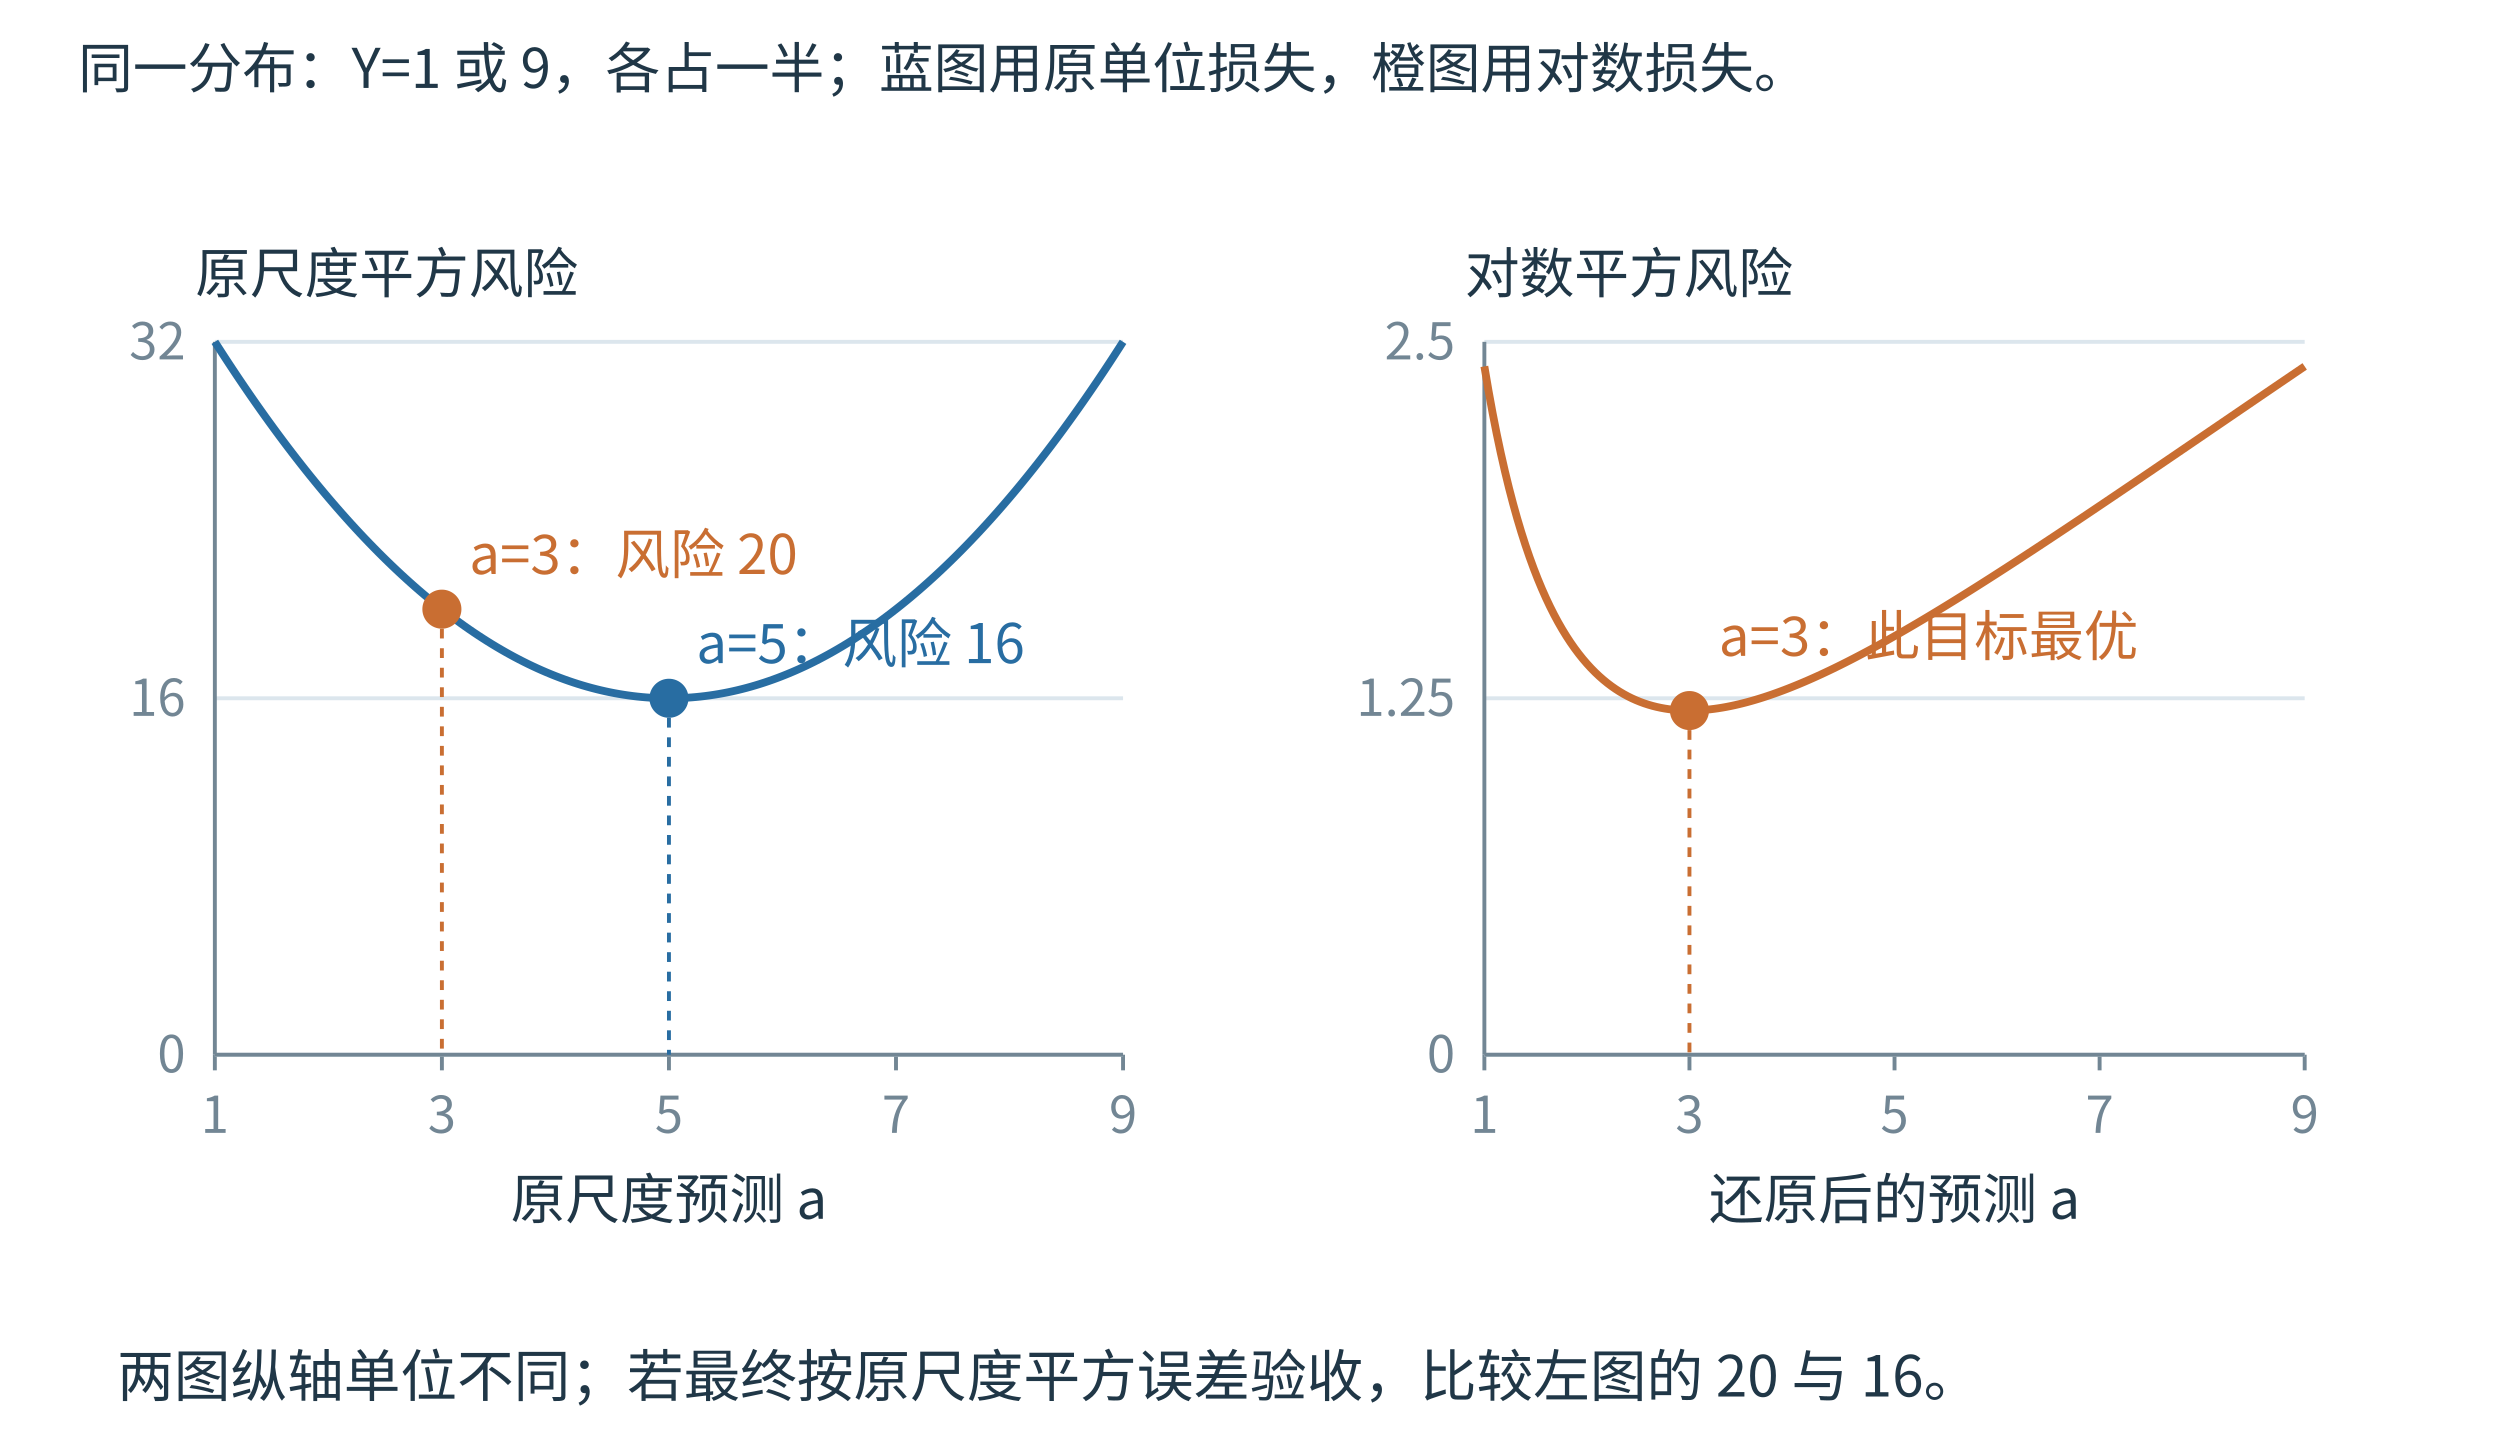
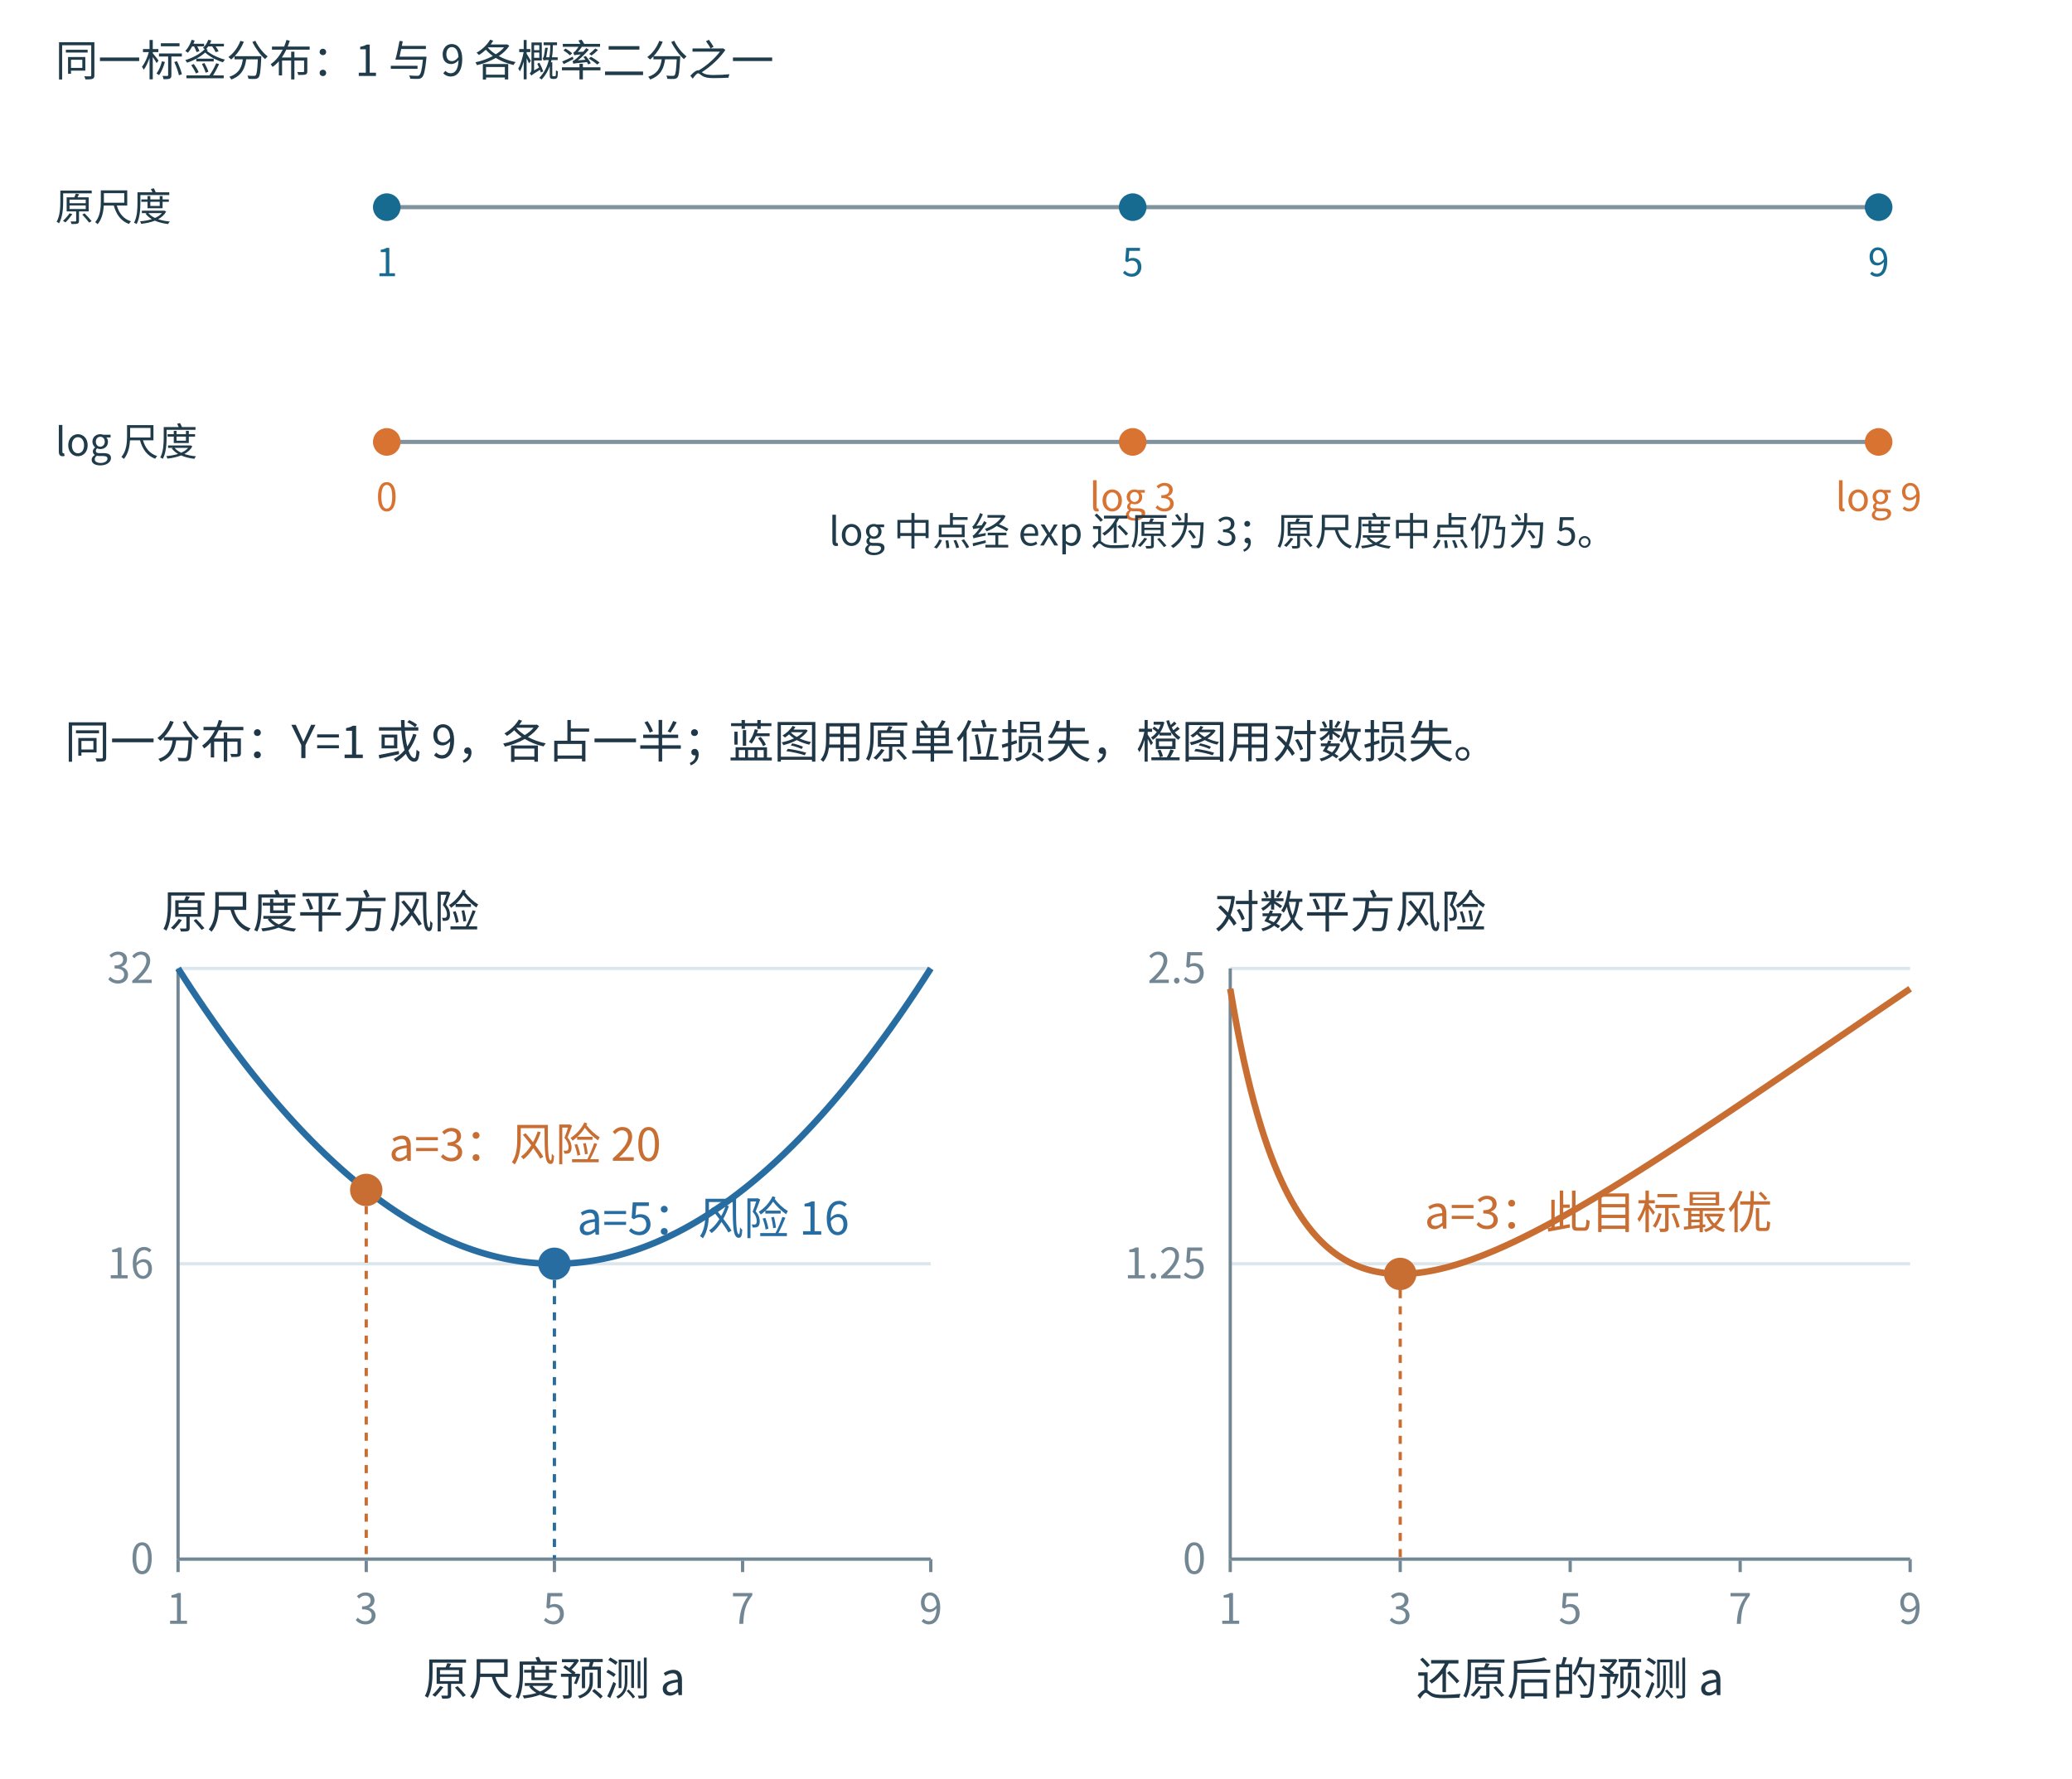
- <svg xmlns="http://www.w3.org/2000/svg" width="1280" height="741.388" viewBox="0 64.982 1280 741.388" role="img" aria-labelledby="title desc">
-   <rect id="offline-white-background" x="0" y="64.982" width="1280" height="741.388" fill="#ffffff" />
-   <rect width="1280" height="830" fill="white" />
+ <svg xmlns="http://www.w3.org/2000/svg" width="1500" height="1288" viewBox="0 0 1500 1288" role="img">
+   <rect width="1500" height="1288" fill="white" />
  <defs>
-     <marker id="arrow" viewBox="0 0 10 10" refX="9" refY="5" markerWidth="11" markerHeight="11" orient="auto-start-reverse">
-       <path d="M0 0L10 5L0 10" fill="#728694" />
+     <marker id="b" markerWidth="10" markerHeight="10" refX="8" refY="4" orient="auto" markerUnits="userSpaceOnUse">
+       <path d="M0 0 L8 4 L0 8" fill="none" stroke="#176b91" stroke-width="2" />
+     </marker>
+     <marker id="t" markerWidth="10" markerHeight="10" refX="8" refY="4" orient="auto" markerUnits="userSpaceOnUse">
+       <path d="M0 0 L8 4 L0 8" fill="none" stroke="#218579" stroke-width="2" />
+     </marker>
+     <marker id="a" markerWidth="10" markerHeight="10" refX="8" refY="4" orient="auto" markerUnits="userSpaceOnUse">
+       <path d="M0 0 L8 4 L0 8" fill="none" stroke="#d87332" stroke-width="2" />
+     </marker>
+     <marker id="g" markerWidth="10" markerHeight="10" refX="8" refY="4" orient="auto" markerUnits="userSpaceOnUse">
+       <path d="M0 0 L8 4 L0 8" fill="none" stroke="#80929d" stroke-width="2" />
    </marker>
  </defs>
-   <g font-family="Microsoft YaHei, Noto Sans CJK SC, sans-serif" fill="#203747">
-     <text x="40" y="110" font-size="28" fill="#203747" text-anchor="start" font-weight="400">同一分布：Y=1 或 9，各占一半；蓝图用原单位损失，橙图用对数损失。</text>
-     <path d="M110 605L110 613" fill="none" stroke="#728694" stroke-width="2" />
-     <text x="110" y="645" font-size="26" fill="#728694" text-anchor="middle" font-weight="400">1</text>
-     <path d="M226.25 605L226.25 613" fill="none" stroke="#728694" stroke-width="2" />
-     <text x="226.25" y="645" font-size="26" fill="#728694" text-anchor="middle" font-weight="400">3</text>
-     <path d="M342.5 605L342.5 613" fill="none" stroke="#728694" stroke-width="2" />
-     <text x="342.5" y="645" font-size="26" fill="#728694" text-anchor="middle" font-weight="400">5</text>
-     <path d="M458.75 605L458.75 613" fill="none" stroke="#728694" stroke-width="2" />
-     <text x="458.75" y="645" font-size="26" fill="#728694" text-anchor="middle" font-weight="400">7</text>
-     <path d="M575 605L575 613" fill="none" stroke="#728694" stroke-width="2" />
-     <text x="575" y="645" font-size="26" fill="#728694" text-anchor="middle" font-weight="400">9</text>
-     <path d="M110 605L575 605" fill="none" stroke="#dce6ed" stroke-width="2" />
-     <text x="95" y="614" font-size="26" fill="#728694" text-anchor="end" font-weight="400">0</text>
-     <path d="M110 422.5L575 422.5" fill="none" stroke="#dce6ed" stroke-width="2" />
-     <text x="95" y="431.5" font-size="26" fill="#728694" text-anchor="end" font-weight="400">16</text>
-     <path d="M110 240L575 240" fill="none" stroke="#dce6ed" stroke-width="2" />
-     <text x="95" y="249" font-size="26" fill="#728694" text-anchor="end" font-weight="400">32</text>
-     <path d="M110 240L110 605" fill="none" stroke="#728694" stroke-width="2" />
-     <path d="M110 605L575 605" fill="none" stroke="#728694" stroke-width="2" />
-     <text x="342.5" y="689" font-size="28" fill="#203747" text-anchor="middle" font-weight="400">原尺度预测 a</text>
-     <text x="100" y="215" font-size="28" fill="#203747" text-anchor="start" font-weight="400">原尺度平方风险</text>
-     <path d="M760 605L760 613" fill="none" stroke="#728694" stroke-width="2" />
-     <text x="760" y="645" font-size="26" fill="#728694" text-anchor="middle" font-weight="400">1</text>
-     <path d="M865.0 605L865.0 613" fill="none" stroke="#728694" stroke-width="2" />
-     <text x="865.0" y="645" font-size="26" fill="#728694" text-anchor="middle" font-weight="400">3</text>
-     <path d="M970.0 605L970.0 613" fill="none" stroke="#728694" stroke-width="2" />
-     <text x="970.0" y="645" font-size="26" fill="#728694" text-anchor="middle" font-weight="400">5</text>
-     <path d="M1075.0 605L1075.0 613" fill="none" stroke="#728694" stroke-width="2" />
-     <text x="1075.0" y="645" font-size="26" fill="#728694" text-anchor="middle" font-weight="400">7</text>
-     <path d="M1180 605L1180 613" fill="none" stroke="#728694" stroke-width="2" />
-     <text x="1180" y="645" font-size="26" fill="#728694" text-anchor="middle" font-weight="400">9</text>
-     <path d="M760 605L1180 605" fill="none" stroke="#dce6ed" stroke-width="2" />
-     <text x="745" y="614" font-size="26" fill="#728694" text-anchor="end" font-weight="400">0</text>
-     <path d="M760 422.5L1180 422.5" fill="none" stroke="#dce6ed" stroke-width="2" />
-     <text x="745" y="431.5" font-size="26" fill="#728694" text-anchor="end" font-weight="400">1.25</text>
-     <path d="M760 240L1180 240" fill="none" stroke="#dce6ed" stroke-width="2" />
-     <text x="745" y="249" font-size="26" fill="#728694" text-anchor="end" font-weight="400">2.5</text>
-     <path d="M760 240L760 605" fill="none" stroke="#728694" stroke-width="2" />
-     <path d="M760 605L1180 605" fill="none" stroke="#728694" stroke-width="2" />
-     <text x="970.0" y="689" font-size="28" fill="#203747" text-anchor="middle" font-weight="400">还原后的预测 a</text>
-     <text x="750" y="215" font-size="28" fill="#203747" text-anchor="start" font-weight="400">对数平方风险</text>
-     <polyline points="110.000,240.000 112.325,243.632 114.650,247.227 116.975,250.786 119.300,254.308 121.625,257.794 123.950,261.243 126.275,264.656 128.600,268.032 130.925,271.372 133.250,274.675 135.575,277.942 137.900,281.172 140.225,284.366 142.550,287.523 144.875,290.644 147.200,293.728 149.525,296.776 151.850,299.787 154.175,302.762 156.500,305.700 158.825,308.602 161.150,311.467 163.475,314.296 165.800,317.088 168.125,319.844 170.450,322.563 172.775,325.246 175.100,327.892 177.425,330.502 179.750,333.075 182.075,335.612 184.400,338.112 186.725,340.576 189.050,343.003 191.375,345.394 193.700,347.748 196.025,350.066 198.350,352.347 200.675,354.592 203.000,356.800 205.325,358.972 207.650,361.107 209.975,363.206 212.300,365.268 214.625,367.294 216.950,369.283 219.275,371.236 221.600,373.152 223.925,375.032 226.250,376.875 228.575,378.682 230.900,380.452 233.225,382.186 235.550,383.883 237.875,385.544 240.200,387.168 242.525,388.756 244.850,390.307 247.175,391.822 249.500,393.300 251.825,394.742 254.150,396.147 256.475,397.516 258.800,398.848 261.125,400.144 263.450,401.403 265.775,402.626 268.100,403.812 270.425,404.962 272.750,406.075 275.075,407.152 277.400,408.192 279.725,409.196 282.050,410.163 284.375,411.094 286.700,411.988 289.025,412.846 291.350,413.667 293.675,414.452 296.000,415.200 298.325,415.912 300.650,416.587 302.975,417.226 305.300,417.828 307.625,418.394 309.950,418.923 312.275,419.416 314.600,419.872 316.925,420.292 319.250,420.675 321.575,421.022 323.900,421.332 326.225,421.606 328.550,421.843 330.875,422.044 333.200,422.208 335.525,422.336 337.850,422.427 340.175,422.482 342.500,422.500 344.825,422.482 347.150,422.427 349.475,422.336 351.800,422.208 354.125,422.044 356.450,421.843 358.775,421.606 361.100,421.332 363.425,421.022 365.750,420.675 368.075,420.292 370.400,419.872 372.725,419.416 375.050,418.923 377.375,418.394 379.700,417.828 382.025,417.226 384.350,416.587 386.675,415.912 389.000,415.200 391.325,414.452 393.650,413.667 395.975,412.846 398.300,411.988 400.625,411.094 402.950,410.163 405.275,409.196 407.600,408.192 409.925,407.152 412.250,406.075 414.575,404.962 416.900,403.812 419.225,402.626 421.550,401.403 423.875,400.144 426.200,398.848 428.525,397.516 430.850,396.147 433.175,394.742 435.500,393.300 437.825,391.822 440.150,390.307 442.475,388.756 444.800,387.168 447.125,385.544 449.450,383.883 451.775,382.186 454.100,380.452 456.425,378.682 458.750,376.875 461.075,375.032 463.400,373.152 465.725,371.236 468.050,369.283 470.375,367.294 472.700,365.268 475.025,363.206 477.350,361.107 479.675,358.972 482.000,356.800 484.325,354.592 486.650,352.347 488.975,350.066 491.300,347.748 493.625,345.394 495.950,343.003 498.275,340.576 500.600,338.112 502.925,335.612 505.250,333.075 507.575,330.502 509.900,327.892 512.225,325.246 514.550,322.563 516.875,319.844 519.200,317.088 521.525,314.296 523.850,311.467 526.175,308.602 528.500,305.700 530.825,302.762 533.150,299.787 535.475,296.776 537.800,293.728 540.125,290.644 542.450,287.523 544.775,284.366 547.100,281.172 549.425,277.942 551.750,274.675 554.075,271.372 556.400,268.032 558.725,264.656 561.050,261.243 563.375,257.794 565.700,254.308 568.025,250.786 570.350,247.227 572.675,243.632 575.000,240.000" fill="none" stroke="#286da2" stroke-width="4" />
-     <polyline points="760.000,252.571 762.100,264.928 764.200,276.395 766.300,287.051 768.400,296.967 770.500,306.206 772.600,314.822 774.700,322.865 776.800,330.380 778.900,337.407 781.000,343.980 783.100,350.134 785.200,355.896 787.300,361.295 789.400,366.353 791.500,371.094 793.600,375.537 795.700,379.702 797.800,383.605 799.900,387.262 802.000,390.688 804.100,393.896 806.200,396.898 808.300,399.706 810.400,402.331 812.500,404.783 814.600,407.070 816.700,409.202 818.800,411.186 820.900,413.030 823.000,414.741 825.100,416.325 827.200,417.789 829.300,419.139 831.400,420.379 833.500,421.516 835.600,422.553 837.700,423.495 839.800,424.347 841.900,425.113 844.000,425.796 846.100,426.400 848.200,426.928 850.300,427.384 852.400,427.770 854.500,428.090 856.600,428.347 858.700,428.542 860.800,428.679 862.900,428.759 865.000,428.785 867.100,428.760 869.200,428.684 871.300,428.561 873.400,428.391 875.500,428.177 877.600,427.921 879.700,427.623 881.800,427.286 883.900,426.910 886.000,426.498 888.100,426.051 890.200,425.569 892.300,425.055 894.400,424.509 896.500,423.932 898.600,423.326 900.700,422.692 902.800,422.030 904.900,421.341 907.000,420.627 909.100,419.888 911.200,419.126 913.300,418.340 915.400,417.532 917.500,416.702 919.600,415.852 921.700,414.982 923.800,414.092 925.900,413.183 928.000,412.256 930.100,411.312 932.200,410.350 934.300,409.373 936.400,408.379 938.500,407.370 940.600,406.346 942.700,405.307 944.800,404.255 946.900,403.189 949.000,402.110 951.100,401.018 953.200,399.915 955.300,398.799 957.400,397.672 959.500,396.534 961.600,395.385 963.700,394.225 965.800,393.056 967.900,391.876 970.000,390.688 972.100,389.490 974.200,388.283 976.300,387.068 978.400,385.845 980.500,384.613 982.600,383.374 984.700,382.127 986.800,380.873 988.900,379.611 991.000,378.343 993.100,377.069 995.200,375.788 997.300,374.501 999.400,373.207 1001.500,371.908 1003.600,370.604 1005.700,369.294 1007.800,367.979 1009.900,366.658 1012.000,365.333 1014.100,364.003 1016.200,362.669 1018.300,361.330 1020.400,359.987 1022.500,358.639 1024.600,357.288 1026.700,355.933 1028.800,354.574 1030.900,353.212 1033.000,351.846 1035.100,350.476 1037.200,349.104 1039.300,347.729 1041.400,346.350 1043.500,344.969 1045.600,343.585 1047.700,342.198 1049.800,340.808 1051.900,339.417 1054.000,338.022 1056.100,336.626 1058.200,335.227 1060.300,333.827 1062.400,332.424 1064.500,331.019 1066.600,329.613 1068.700,328.205 1070.800,326.795 1072.900,325.383 1075.000,323.970 1077.100,322.556 1079.200,321.140 1081.300,319.722 1083.400,318.304 1085.500,316.884 1087.600,315.464 1089.700,314.042 1091.800,312.619 1093.900,311.195 1096.000,309.771 1098.100,308.345 1100.200,306.919 1102.300,305.492 1104.400,304.064 1106.500,302.636 1108.600,301.207 1110.700,299.778 1112.800,298.348 1114.900,296.918 1117.000,295.487 1119.100,294.056 1121.200,292.625 1123.300,291.193 1125.400,289.762 1127.500,288.330 1129.600,286.898 1131.700,285.465 1133.800,284.033 1135.900,282.601 1138.000,281.169 1140.100,279.736 1142.200,278.304 1144.300,276.872 1146.400,275.440 1148.500,274.008 1150.600,272.577 1152.700,271.146 1154.800,269.715 1156.900,268.284 1159.000,266.853 1161.100,265.423 1163.200,263.993 1165.300,262.564 1167.400,261.135 1169.500,259.706 1171.600,258.278 1173.700,256.851 1175.800,255.424 1177.900,253.997 1180.000,252.571" fill="none" stroke="#c96e32" stroke-width="4" />
-     <circle cx="226.25" cy="376.875" r="9" fill="#c96e32" stroke="#c96e32" stroke-width="2" />
-     <path d="M226.25 376.875L226.25 605" fill="none" stroke="#c96e32" stroke-width="2" stroke-dasharray="5 5" />
-     <text x="240.25" y="358.875" font-size="28" fill="#c96e32" text-anchor="start" font-weight="400">a=3：风险 20</text>
-     <circle cx="342.5" cy="422.5" r="9" fill="#286da2" stroke="#286da2" stroke-width="2" />
-     <path d="M342.5 422.5L342.5 605" fill="none" stroke="#286da2" stroke-width="2" stroke-dasharray="5 5" />
-     <text x="356.5" y="404.5" font-size="28" fill="#286da2" text-anchor="start" font-weight="400">a=5：风险 16</text>
-     <circle cx="865.0" cy="428.785" r="9" fill="#c96e32" stroke="#c96e32" stroke-width="2" />
-     <path d="M865.0 428.785L865.0 605" fill="none" stroke="#c96e32" stroke-width="2" stroke-dasharray="5 5" />
-     <text x="880.0" y="400.785" font-size="28" fill="#c96e32" text-anchor="start" font-weight="400">a=3：此目标最优</text>
-     <text x="60" y="780" font-size="29" fill="#203747" text-anchor="start" font-weight="400">两图纵轴单位不同；若最终按原尺度平方误差验收，比较左图的 20 与 16。</text>
+   <g font-family="Microsoft YaHei,Noto Sans CJK SC,sans-serif">
+     <text x="40" y="55" font-size="31" fill="#203b4a" text-anchor="start">同一标签分布：1 与 9 各概率二分之一</text>
+     <text x="40" y="160" font-size="28" fill="#203b4a" text-anchor="start">原尺度</text>
+     <line x1="280" y1="150" x2="1360" y2="150" stroke="#80929d" stroke-width="3" />
+     <circle cx="280" cy="150" r="9" fill="#176b91" stroke="#176b91" stroke-width="2" />
+     <text x="280" y="200" font-size="28" fill="#176b91" text-anchor="middle">1</text>
+     <circle cx="820.0" cy="150" r="9" fill="#176b91" stroke="#176b91" stroke-width="2" />
+     <text x="820.0" y="200" font-size="28" fill="#176b91" text-anchor="middle">5</text>
+     <circle cx="1360" cy="150" r="9" fill="#176b91" stroke="#176b91" stroke-width="2" />
+     <text x="1360" y="200" font-size="28" fill="#176b91" text-anchor="middle">9</text>
+     <text x="40" y="330" font-size="28" fill="#203b4a" text-anchor="start">log 尺度</text>
+     <line x1="280" y1="320" x2="1360" y2="320" stroke="#80929d" stroke-width="3" />
+     <circle cx="280" cy="320" r="9" fill="#d87332" stroke="#d87332" stroke-width="2" />
+     <text x="280" y="370" font-size="28" fill="#d87332" text-anchor="middle">0</text>
+     <circle cx="820.0" cy="320" r="9" fill="#d87332" stroke="#d87332" stroke-width="2" />
+     <text x="820.0" y="370" font-size="28" fill="#d87332" text-anchor="middle">log 3</text>
+     <circle cx="1360" cy="320" r="9" fill="#d87332" stroke="#d87332" stroke-width="2" />
+     <text x="1360" y="370" font-size="28" fill="#d87332" text-anchor="middle">log 9</text>
+     <text x="600" y="395" font-size="28" fill="#203b4a" text-anchor="start">log 中点经 exp 还原为 3；原尺度中点仍为 5。</text>
+     <g transform="translate(0 420) scale(1.171875)">
+       <rect id="offline-white-background" x="0" y="64.982" width="1280" height="741.388" fill="#ffffff" />
+       <rect width="1280" height="830" fill="white" />
+       <defs>
+         <marker id="arrow" viewBox="0 0 10 10" refX="9" refY="5" markerWidth="11" markerHeight="11" orient="auto-start-reverse">
+           <path d="M0 0L10 5L0 10" fill="#728694" />
+         </marker>
+       </defs>
+       <g font-family="Microsoft YaHei, Noto Sans CJK SC, sans-serif" fill="#203747">
+         <text x="40" y="110" font-size="28" fill="#203747" text-anchor="start" font-weight="400">同一分布：Y=1 或 9，各占一半；蓝图用原单位损失，橙图用对数损失。</text>
+         <path d="M110 605L110 613" fill="none" stroke="#728694" stroke-width="2" />
+         <text x="110" y="645" font-size="26" fill="#728694" text-anchor="middle" font-weight="400">1</text>
+         <path d="M226.25 605L226.25 613" fill="none" stroke="#728694" stroke-width="2" />
+         <text x="226.25" y="645" font-size="26" fill="#728694" text-anchor="middle" font-weight="400">3</text>
+         <path d="M342.5 605L342.5 613" fill="none" stroke="#728694" stroke-width="2" />
+         <text x="342.5" y="645" font-size="26" fill="#728694" text-anchor="middle" font-weight="400">5</text>
+         <path d="M458.75 605L458.75 613" fill="none" stroke="#728694" stroke-width="2" />
+         <text x="458.75" y="645" font-size="26" fill="#728694" text-anchor="middle" font-weight="400">7</text>
+         <path d="M575 605L575 613" fill="none" stroke="#728694" stroke-width="2" />
+         <text x="575" y="645" font-size="26" fill="#728694" text-anchor="middle" font-weight="400">9</text>
+         <path d="M110 605L575 605" fill="none" stroke="#dce6ed" stroke-width="2" />
+         <text x="95" y="614" font-size="26" fill="#728694" text-anchor="end" font-weight="400">0</text>
+         <path d="M110 422.5L575 422.5" fill="none" stroke="#dce6ed" stroke-width="2" />
+         <text x="95" y="431.5" font-size="26" fill="#728694" text-anchor="end" font-weight="400">16</text>
+         <path d="M110 240L575 240" fill="none" stroke="#dce6ed" stroke-width="2" />
+         <text x="95" y="249" font-size="26" fill="#728694" text-anchor="end" font-weight="400">32</text>
+         <path d="M110 240L110 605" fill="none" stroke="#728694" stroke-width="2" />
+         <path d="M110 605L575 605" fill="none" stroke="#728694" stroke-width="2" />
+         <text x="342.5" y="689" font-size="28" fill="#203747" text-anchor="middle" font-weight="400">原尺度预测 a</text>
+         <text x="100" y="215" font-size="28" fill="#203747" text-anchor="start" font-weight="400">原尺度平方风险</text>
+         <path d="M760 605L760 613" fill="none" stroke="#728694" stroke-width="2" />
+         <text x="760" y="645" font-size="26" fill="#728694" text-anchor="middle" font-weight="400">1</text>
+         <path d="M865.0 605L865.0 613" fill="none" stroke="#728694" stroke-width="2" />
+         <text x="865.0" y="645" font-size="26" fill="#728694" text-anchor="middle" font-weight="400">3</text>
+         <path d="M970.0 605L970.0 613" fill="none" stroke="#728694" stroke-width="2" />
+         <text x="970.0" y="645" font-size="26" fill="#728694" text-anchor="middle" font-weight="400">5</text>
+         <path d="M1075.0 605L1075.0 613" fill="none" stroke="#728694" stroke-width="2" />
+         <text x="1075.0" y="645" font-size="26" fill="#728694" text-anchor="middle" font-weight="400">7</text>
+         <path d="M1180 605L1180 613" fill="none" stroke="#728694" stroke-width="2" />
+         <text x="1180" y="645" font-size="26" fill="#728694" text-anchor="middle" font-weight="400">9</text>
+         <path d="M760 605L1180 605" fill="none" stroke="#dce6ed" stroke-width="2" />
+         <text x="745" y="614" font-size="26" fill="#728694" text-anchor="end" font-weight="400">0</text>
+         <path d="M760 422.5L1180 422.5" fill="none" stroke="#dce6ed" stroke-width="2" />
+         <text x="745" y="431.5" font-size="26" fill="#728694" text-anchor="end" font-weight="400">1.25</text>
+         <path d="M760 240L1180 240" fill="none" stroke="#dce6ed" stroke-width="2" />
+         <text x="745" y="249" font-size="26" fill="#728694" text-anchor="end" font-weight="400">2.5</text>
+         <path d="M760 240L760 605" fill="none" stroke="#728694" stroke-width="2" />
+         <path d="M760 605L1180 605" fill="none" stroke="#728694" stroke-width="2" />
+         <text x="970.0" y="689" font-size="28" fill="#203747" text-anchor="middle" font-weight="400">还原后的预测 a</text>
+         <text x="750" y="215" font-size="28" fill="#203747" text-anchor="start" font-weight="400">对数平方风险</text>
+         <polyline points="110.000,240.000 112.325,243.632 114.650,247.227 116.975,250.786 119.300,254.308 121.625,257.794 123.950,261.243 126.275,264.656 128.600,268.032 130.925,271.372 133.250,274.675 135.575,277.942 137.900,281.172 140.225,284.366 142.550,287.523 144.875,290.644 147.200,293.728 149.525,296.776 151.850,299.787 154.175,302.762 156.500,305.700 158.825,308.602 161.150,311.467 163.475,314.296 165.800,317.088 168.125,319.844 170.450,322.563 172.775,325.246 175.100,327.892 177.425,330.502 179.750,333.075 182.075,335.612 184.400,338.112 186.725,340.576 189.050,343.003 191.375,345.394 193.700,347.748 196.025,350.066 198.350,352.347 200.675,354.592 203.000,356.800 205.325,358.972 207.650,361.107 209.975,363.206 212.300,365.268 214.625,367.294 216.950,369.283 219.275,371.236 221.600,373.152 223.925,375.032 226.250,376.875 228.575,378.682 230.900,380.452 233.225,382.186 235.550,383.883 237.875,385.544 240.200,387.168 242.525,388.756 244.850,390.307 247.175,391.822 249.500,393.300 251.825,394.742 254.150,396.147 256.475,397.516 258.800,398.848 261.125,400.144 263.450,401.403 265.775,402.626 268.100,403.812 270.425,404.962 272.750,406.075 275.075,407.152 277.400,408.192 279.725,409.196 282.050,410.163 284.375,411.094 286.700,411.988 289.025,412.846 291.350,413.667 293.675,414.452 296.000,415.200 298.325,415.912 300.650,416.587 302.975,417.226 305.300,417.828 307.625,418.394 309.950,418.923 312.275,419.416 314.600,419.872 316.925,420.292 319.250,420.675 321.575,421.022 323.900,421.332 326.225,421.606 328.550,421.843 330.875,422.044 333.200,422.208 335.525,422.336 337.850,422.427 340.175,422.482 342.500,422.500 344.825,422.482 347.150,422.427 349.475,422.336 351.800,422.208 354.125,422.044 356.450,421.843 358.775,421.606 361.100,421.332 363.425,421.022 365.750,420.675 368.075,420.292 370.400,419.872 372.725,419.416 375.050,418.923 377.375,418.394 379.700,417.828 382.025,417.226 384.350,416.587 386.675,415.912 389.000,415.200 391.325,414.452 393.650,413.667 395.975,412.846 398.300,411.988 400.625,411.094 402.950,410.163 405.275,409.196 407.600,408.192 409.925,407.152 412.250,406.075 414.575,404.962 416.900,403.812 419.225,402.626 421.550,401.403 423.875,400.144 426.200,398.848 428.525,397.516 430.850,396.147 433.175,394.742 435.500,393.300 437.825,391.822 440.150,390.307 442.475,388.756 444.800,387.168 447.125,385.544 449.450,383.883 451.775,382.186 454.100,380.452 456.425,378.682 458.750,376.875 461.075,375.032 463.400,373.152 465.725,371.236 468.050,369.283 470.375,367.294 472.700,365.268 475.025,363.206 477.350,361.107 479.675,358.972 482.000,356.800 484.325,354.592 486.650,352.347 488.975,350.066 491.300,347.748 493.625,345.394 495.950,343.003 498.275,340.576 500.600,338.112 502.925,335.612 505.250,333.075 507.575,330.502 509.900,327.892 512.225,325.246 514.550,322.563 516.875,319.844 519.200,317.088 521.525,314.296 523.850,311.467 526.175,308.602 528.500,305.700 530.825,302.762 533.150,299.787 535.475,296.776 537.800,293.728 540.125,290.644 542.450,287.523 544.775,284.366 547.100,281.172 549.425,277.942 551.750,274.675 554.075,271.372 556.400,268.032 558.725,264.656 561.050,261.243 563.375,257.794 565.700,254.308 568.025,250.786 570.350,247.227 572.675,243.632 575.000,240.000" fill="none" stroke="#286da2" stroke-width="4" />
+         <polyline points="760.000,252.571 762.100,264.928 764.200,276.395 766.300,287.051 768.400,296.967 770.500,306.206 772.600,314.822 774.700,322.865 776.800,330.380 778.900,337.407 781.000,343.980 783.100,350.134 785.200,355.896 787.300,361.295 789.400,366.353 791.500,371.094 793.600,375.537 795.700,379.702 797.800,383.605 799.900,387.262 802.000,390.688 804.100,393.896 806.200,396.898 808.300,399.706 810.400,402.331 812.500,404.783 814.600,407.070 816.700,409.202 818.800,411.186 820.900,413.030 823.000,414.741 825.100,416.325 827.200,417.789 829.300,419.139 831.400,420.379 833.500,421.516 835.600,422.553 837.700,423.495 839.800,424.347 841.900,425.113 844.000,425.796 846.100,426.400 848.200,426.928 850.300,427.384 852.400,427.770 854.500,428.090 856.600,428.347 858.700,428.542 860.800,428.679 862.900,428.759 865.000,428.785 867.100,428.760 869.200,428.684 871.300,428.561 873.400,428.391 875.500,428.177 877.600,427.921 879.700,427.623 881.800,427.286 883.900,426.910 886.000,426.498 888.100,426.051 890.200,425.569 892.300,425.055 894.400,424.509 896.500,423.932 898.600,423.326 900.700,422.692 902.800,422.030 904.900,421.341 907.000,420.627 909.100,419.888 911.200,419.126 913.300,418.340 915.400,417.532 917.500,416.702 919.600,415.852 921.700,414.982 923.800,414.092 925.900,413.183 928.000,412.256 930.100,411.312 932.200,410.350 934.300,409.373 936.400,408.379 938.500,407.370 940.600,406.346 942.700,405.307 944.800,404.255 946.900,403.189 949.000,402.110 951.100,401.018 953.200,399.915 955.300,398.799 957.400,397.672 959.500,396.534 961.600,395.385 963.700,394.225 965.800,393.056 967.900,391.876 970.000,390.688 972.100,389.490 974.200,388.283 976.300,387.068 978.400,385.845 980.500,384.613 982.600,383.374 984.700,382.127 986.800,380.873 988.900,379.611 991.000,378.343 993.100,377.069 995.200,375.788 997.300,374.501 999.400,373.207 1001.500,371.908 1003.600,370.604 1005.700,369.294 1007.800,367.979 1009.900,366.658 1012.000,365.333 1014.100,364.003 1016.200,362.669 1018.300,361.330 1020.400,359.987 1022.500,358.639 1024.600,357.288 1026.700,355.933 1028.800,354.574 1030.900,353.212 1033.000,351.846 1035.100,350.476 1037.200,349.104 1039.300,347.729 1041.400,346.350 1043.500,344.969 1045.600,343.585 1047.700,342.198 1049.800,340.808 1051.900,339.417 1054.000,338.022 1056.100,336.626 1058.200,335.227 1060.300,333.827 1062.400,332.424 1064.500,331.019 1066.600,329.613 1068.700,328.205 1070.800,326.795 1072.900,325.383 1075.000,323.970 1077.100,322.556 1079.200,321.140 1081.300,319.722 1083.400,318.304 1085.500,316.884 1087.600,315.464 1089.700,314.042 1091.800,312.619 1093.900,311.195 1096.000,309.771 1098.100,308.345 1100.200,306.919 1102.300,305.492 1104.400,304.064 1106.500,302.636 1108.600,301.207 1110.700,299.778 1112.800,298.348 1114.900,296.918 1117.000,295.487 1119.100,294.056 1121.200,292.625 1123.300,291.193 1125.400,289.762 1127.500,288.330 1129.600,286.898 1131.700,285.465 1133.800,284.033 1135.900,282.601 1138.000,281.169 1140.100,279.736 1142.200,278.304 1144.300,276.872 1146.400,275.440 1148.500,274.008 1150.600,272.577 1152.700,271.146 1154.800,269.715 1156.900,268.284 1159.000,266.853 1161.100,265.423 1163.200,263.993 1165.300,262.564 1167.400,261.135 1169.500,259.706 1171.600,258.278 1173.700,256.851 1175.800,255.424 1177.900,253.997 1180.000,252.571" fill="none" stroke="#c96e32" stroke-width="4" />
+         <circle cx="226.25" cy="376.875" r="9" fill="#c96e32" stroke="#c96e32" stroke-width="2" />
+         <path d="M226.25 376.875L226.25 605" fill="none" stroke="#c96e32" stroke-width="2" stroke-dasharray="5 5" />
+         <text x="240.25" y="358.875" font-size="28" fill="#c96e32" text-anchor="start" font-weight="400">a=3：风险 20</text>
+         <circle cx="342.5" cy="422.5" r="9" fill="#286da2" stroke="#286da2" stroke-width="2" />
+         <path d="M342.5 422.5L342.5 605" fill="none" stroke="#286da2" stroke-width="2" stroke-dasharray="5 5" />
+         <text x="356.5" y="404.5" font-size="28" fill="#286da2" text-anchor="start" font-weight="400">a=5：风险 16</text>
+         <circle cx="865.0" cy="428.785" r="9" fill="#c96e32" stroke="#c96e32" stroke-width="2" />
+         <path d="M865.0 428.785L865.0 605" fill="none" stroke="#c96e32" stroke-width="2" stroke-dasharray="5 5" />
+         <text x="880.0" y="400.785" font-size="28" fill="#c96e32" text-anchor="start" font-weight="400">a=3：此目标最优</text>
+         <text x="60" y="780" font-size="29" fill="#203747" text-anchor="start" font-weight="400">两图纵轴单位不同；若最终按原尺度平方误差验收，比较左图的 20 与 16。</text>
+       </g>
+     </g>
  </g>
</svg>
